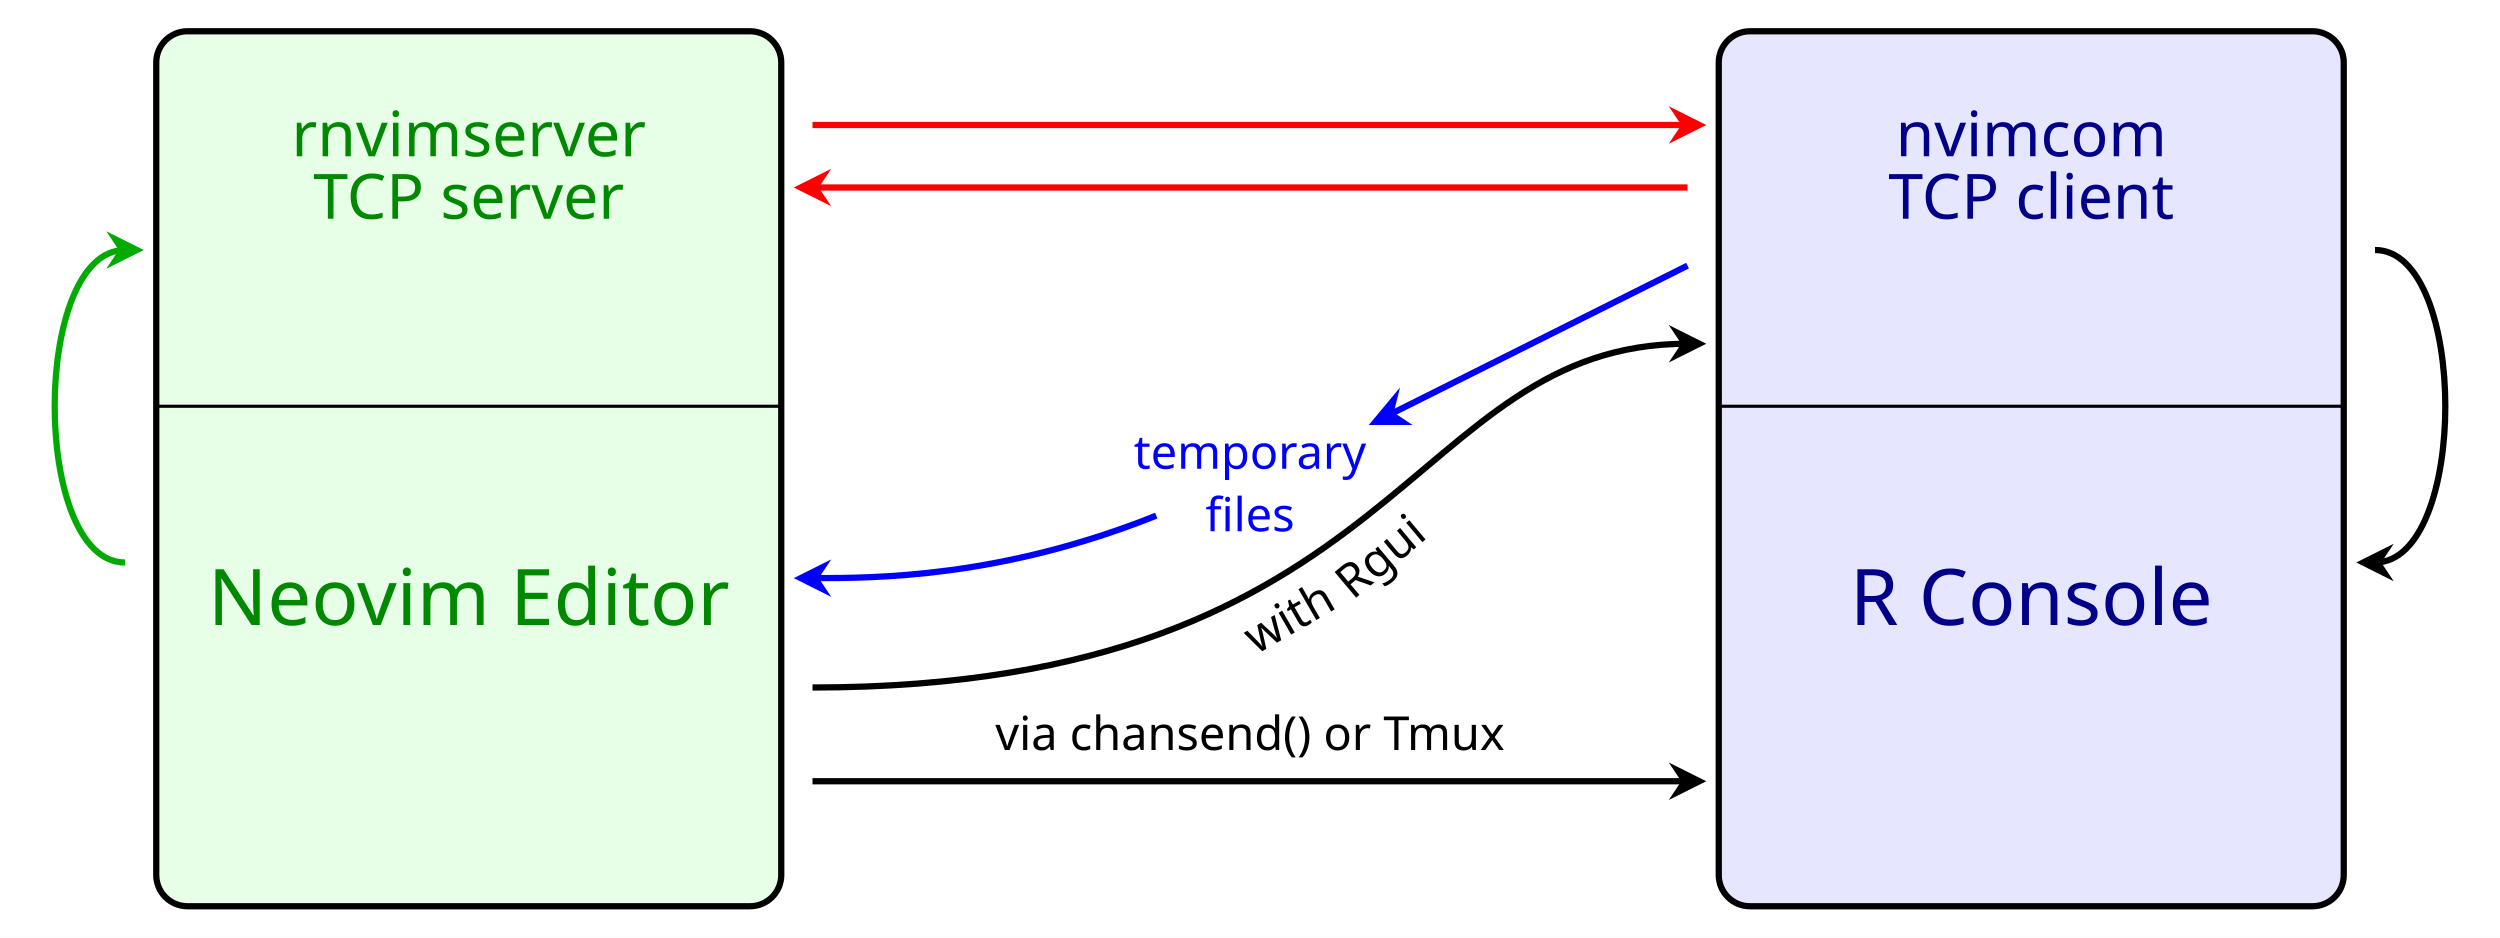
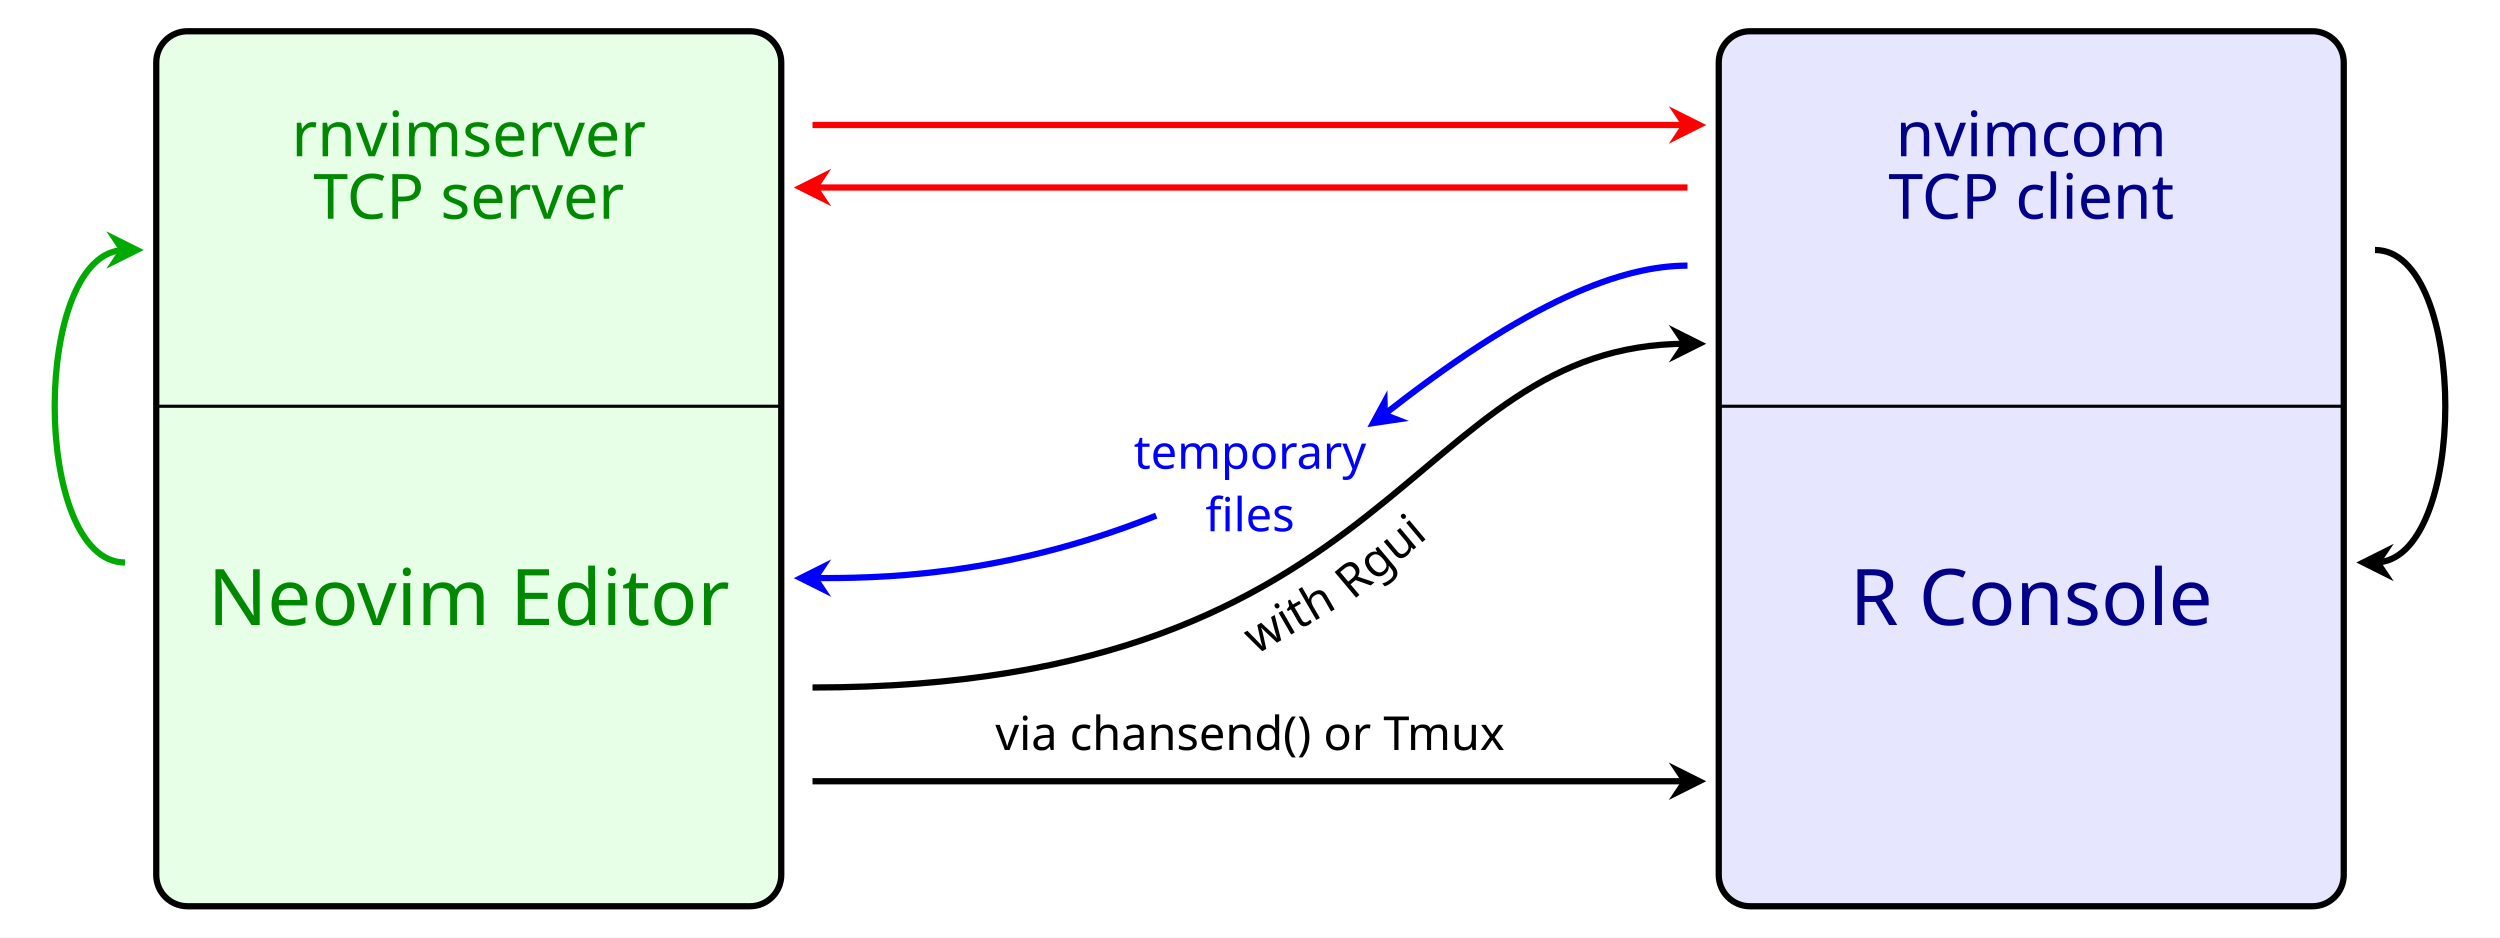
<svg xmlns="http://www.w3.org/2000/svg" height="300" width="800">
  <rect width="800" height="300" x="0" y="0" rx="0" ry="0" fill="#ffffff" />
  <rect width="200" height="280" x="50" y="10" rx="10" ry="10" fill="#e6ffe6" stroke-width="2" stroke="black" />
  <path d="M 50,130 L 250,130" stroke-width="1" stroke="black" />
  <rect width="200" height="280" x="550" y="10" rx="10" ry="10" fill="#e6e6ff" stroke-width="2" stroke="black" />
  <path d="M 550,130 L 750,130" stroke-width="1" stroke="black" />
  <path d="M 40,180  c -30,0 -30,-100  0,-100" stroke-width="2" stroke="#00aa00" fill="none" />
  <path d="M 42,78 l -8,-4 l 4,6, -4,6 12,-6" fill="#00aa00" stroke="none" />
  <path d="M 760,180  c 30,0 30,-100  0,-100" stroke-width="2" stroke="black" fill="none" />
  <path d="M 758,182 l 8,4 l -4,-6, 4,-6 -12,6" fill="black" stroke="none" />
  <path d="M 260,40 L 540,40" stroke-width="2" stroke="red" fill="none" />
  <path d="M 542,38 l -8,-4 l 4,6, -4,6 12,-6" fill="red" stroke="none" />
  <path d="M 260,60 L 540,60" stroke-width="2" stroke="red" fill="none" />
  <path d="M 258,62 l 8,4 l -4,-6, 4,-6 -12,6" fill="red" stroke="none" />
  <path d="M 260,250 L 540,250" stroke-width="2" stroke="black" fill="none" />
  <path d="M 542,248 l -8,-4 l 4,6, -4,6 12,-6" fill="black" stroke="none" />
  <path d="M 260,220 C 450,220 450,110 540,110" stroke-width="2" stroke="black" fill="none" />
  <path d="M 542,108 l -8,-4 l 4,6, -4,6 12,-6" fill="black" stroke="none" />
  <path d="M 260,185 C 280,185 320,185 370,165" stroke-width="2" stroke="blue" fill="none" />
  <path d="M 258,187 l 8,4 l -4,-6, 4,-6 -12,6" fill="blue" stroke="none" />
-   <path d="M 440,135 L 540,85" stroke-width="2" stroke="blue" fill="none" />
-   <path d="M 438,136 l 14,0 l -6,-4, 2,-8 z" fill="blue" stroke="none" />
+   <path d="M 440,135 C 490,95 520,85 540,85" stroke-width="2" stroke="blue" fill="none" />
+   <path d="M 442,136 l 8,4 l -4,-6, 4,-6 -12,6" transform="rotate(-35, 442, 136)" fill="blue" stroke="none" />
  <g font-size="20" font-family="sans-serif" fill="#008800" text-anchor="middle">
    <text x="150" y="50">rnvimserver</text>
    <text x="150" y="70">TCP server</text>
  </g>
  <g font-size="25" font-family="sans-serif" fill="#008800" text-anchor="middle">
    <text x="150" y="200">Neovim Editor</text>
  </g>
  <g font-size="20" font-family="sans-serif" fill="#000088" text-anchor="middle">
    <text x="650" y="50">nvimcom</text>
    <text x="650" y="70">TCP client</text>
  </g>
  <g font-size="25" font-family="sans-serif" fill="#000088" text-anchor="middle">
    <text x="650" y="200">R Console</text>
  </g>
  <g font-size="15" font-family="sans-serif" fill="blue" text-anchor="middle">
    <text x="400" y="150">temporary</text>
    <text x="400" y="170">files</text>
  </g>
  <g font-size="15" font-family="sans-serif" fill="black" text-anchor="middle">
    <text x="400" y="240">via chansend() or Tmux</text>
    <text x="415" y="202" transform="rotate(-30, 415, 202)">with</text>
    <text x="445" y="182" transform="rotate(-40, 445, 182)">Rgui</text>
  </g>
</svg>
